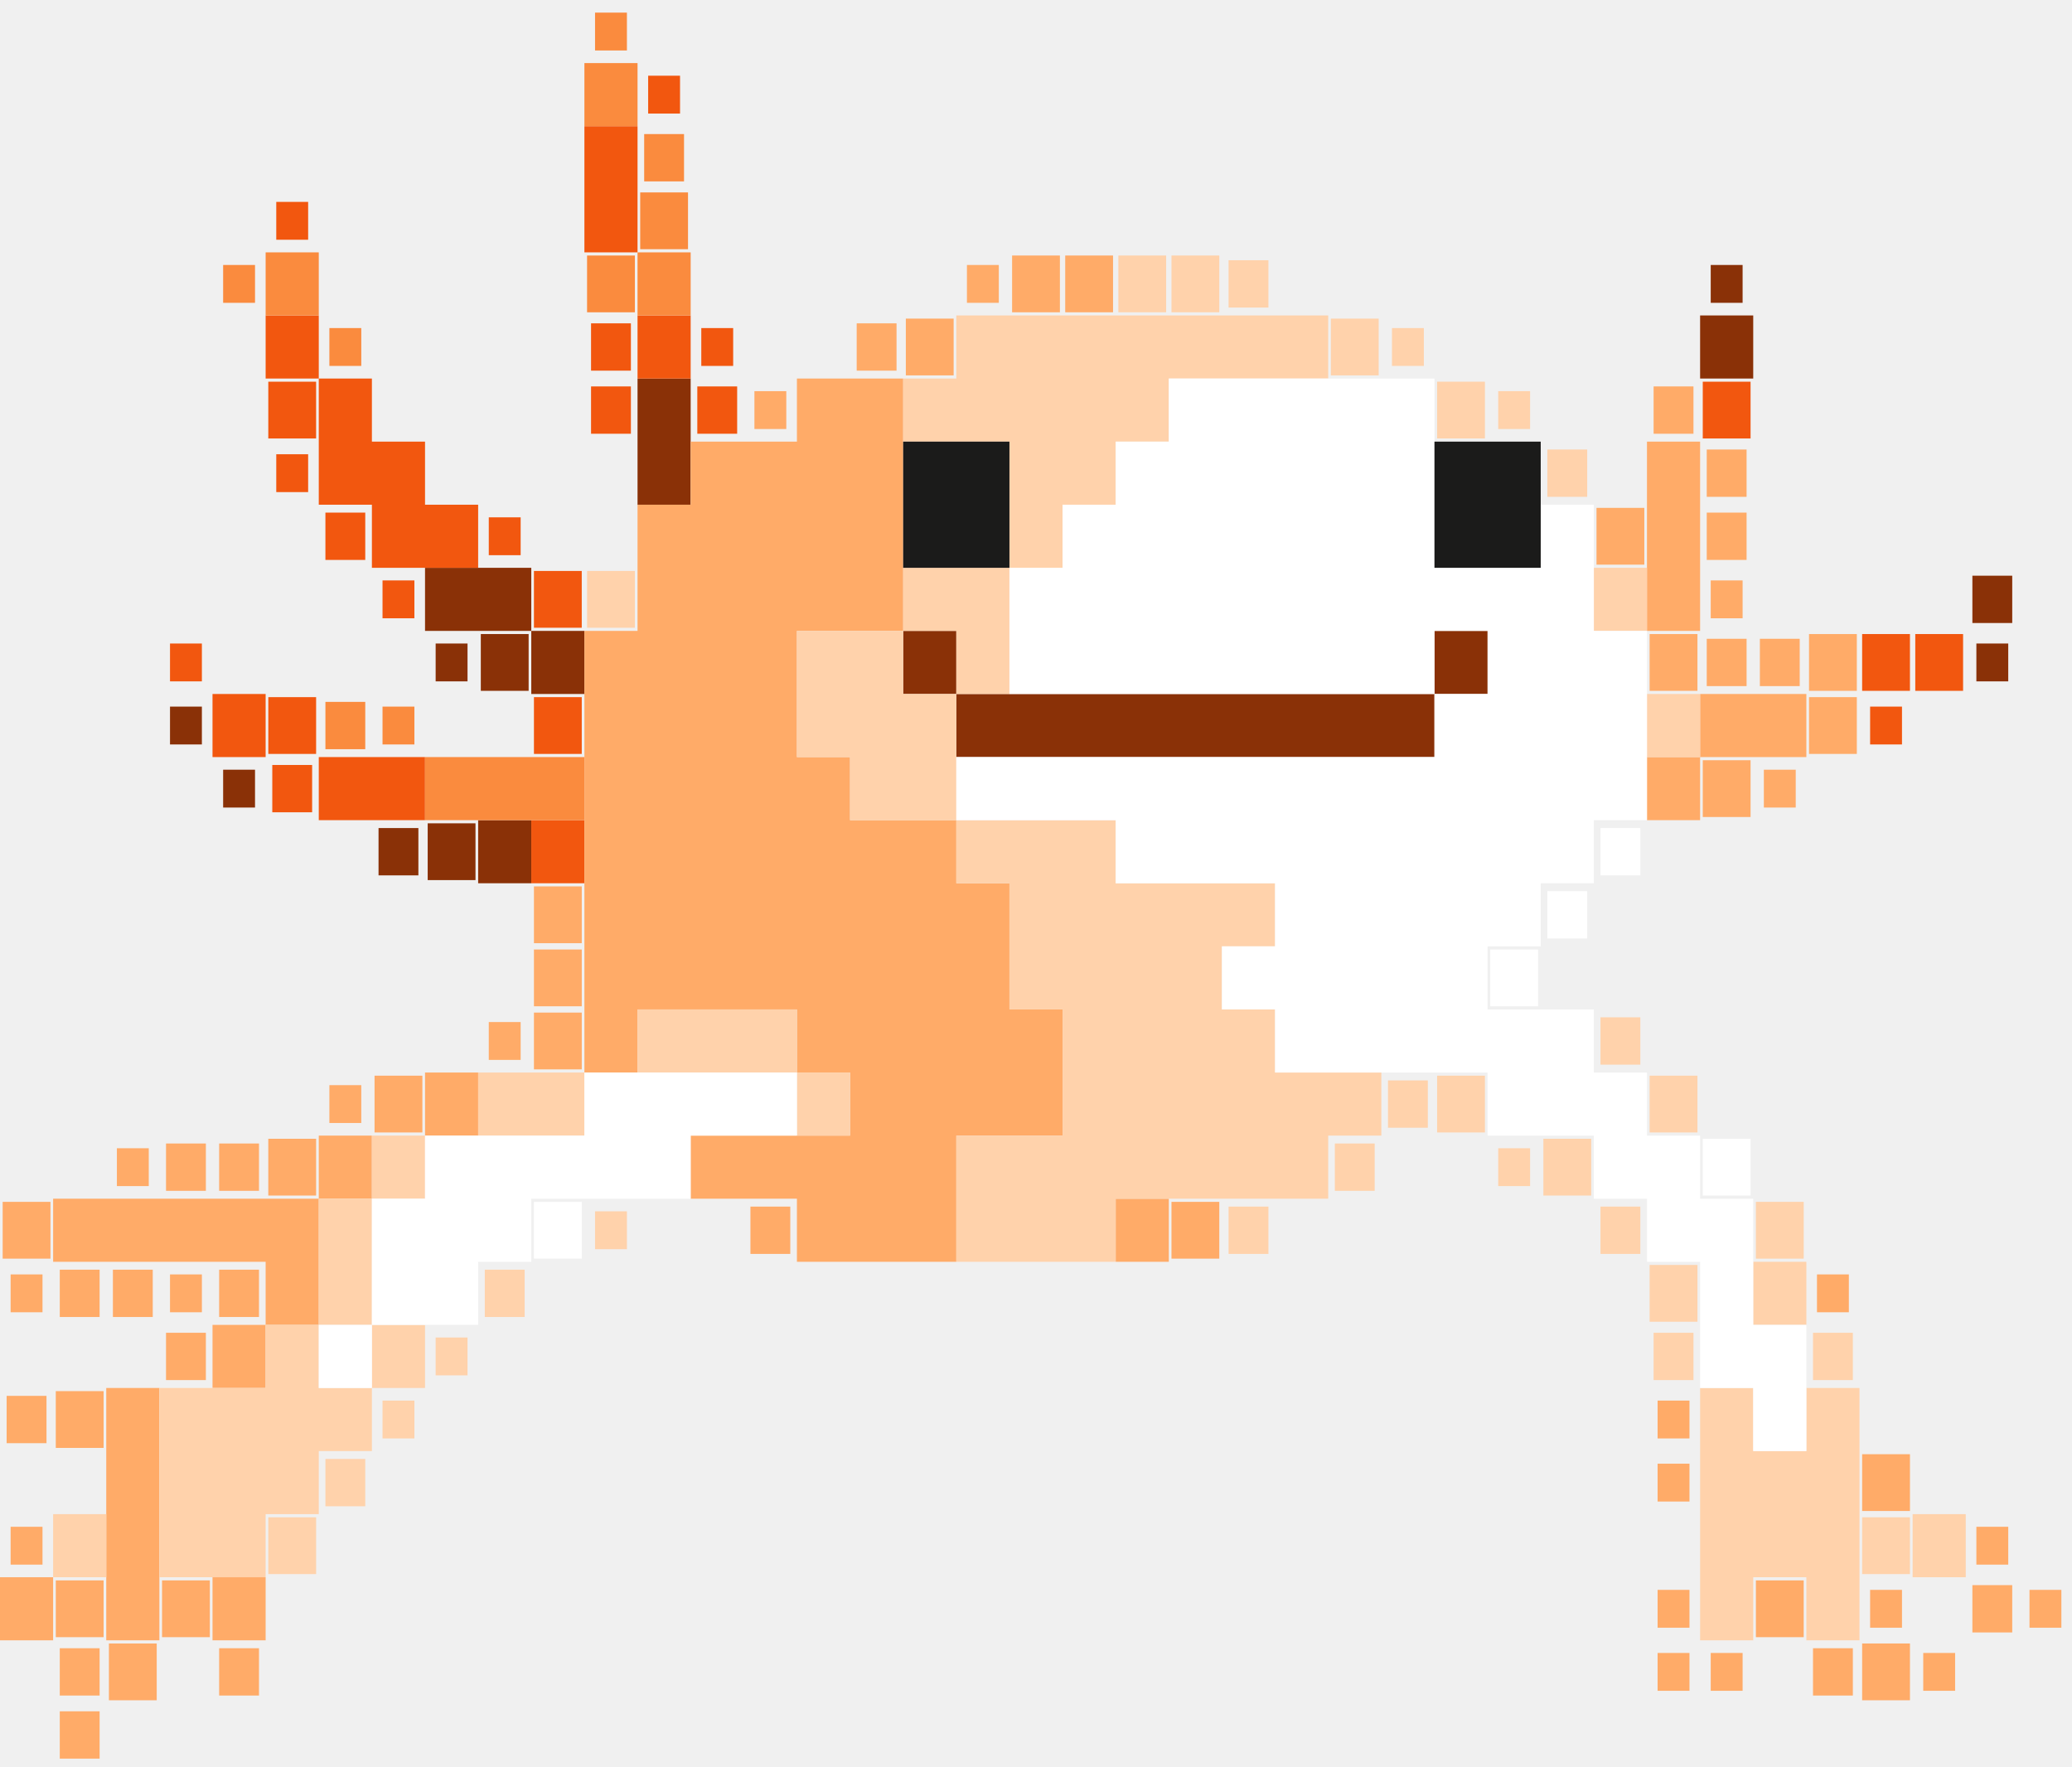
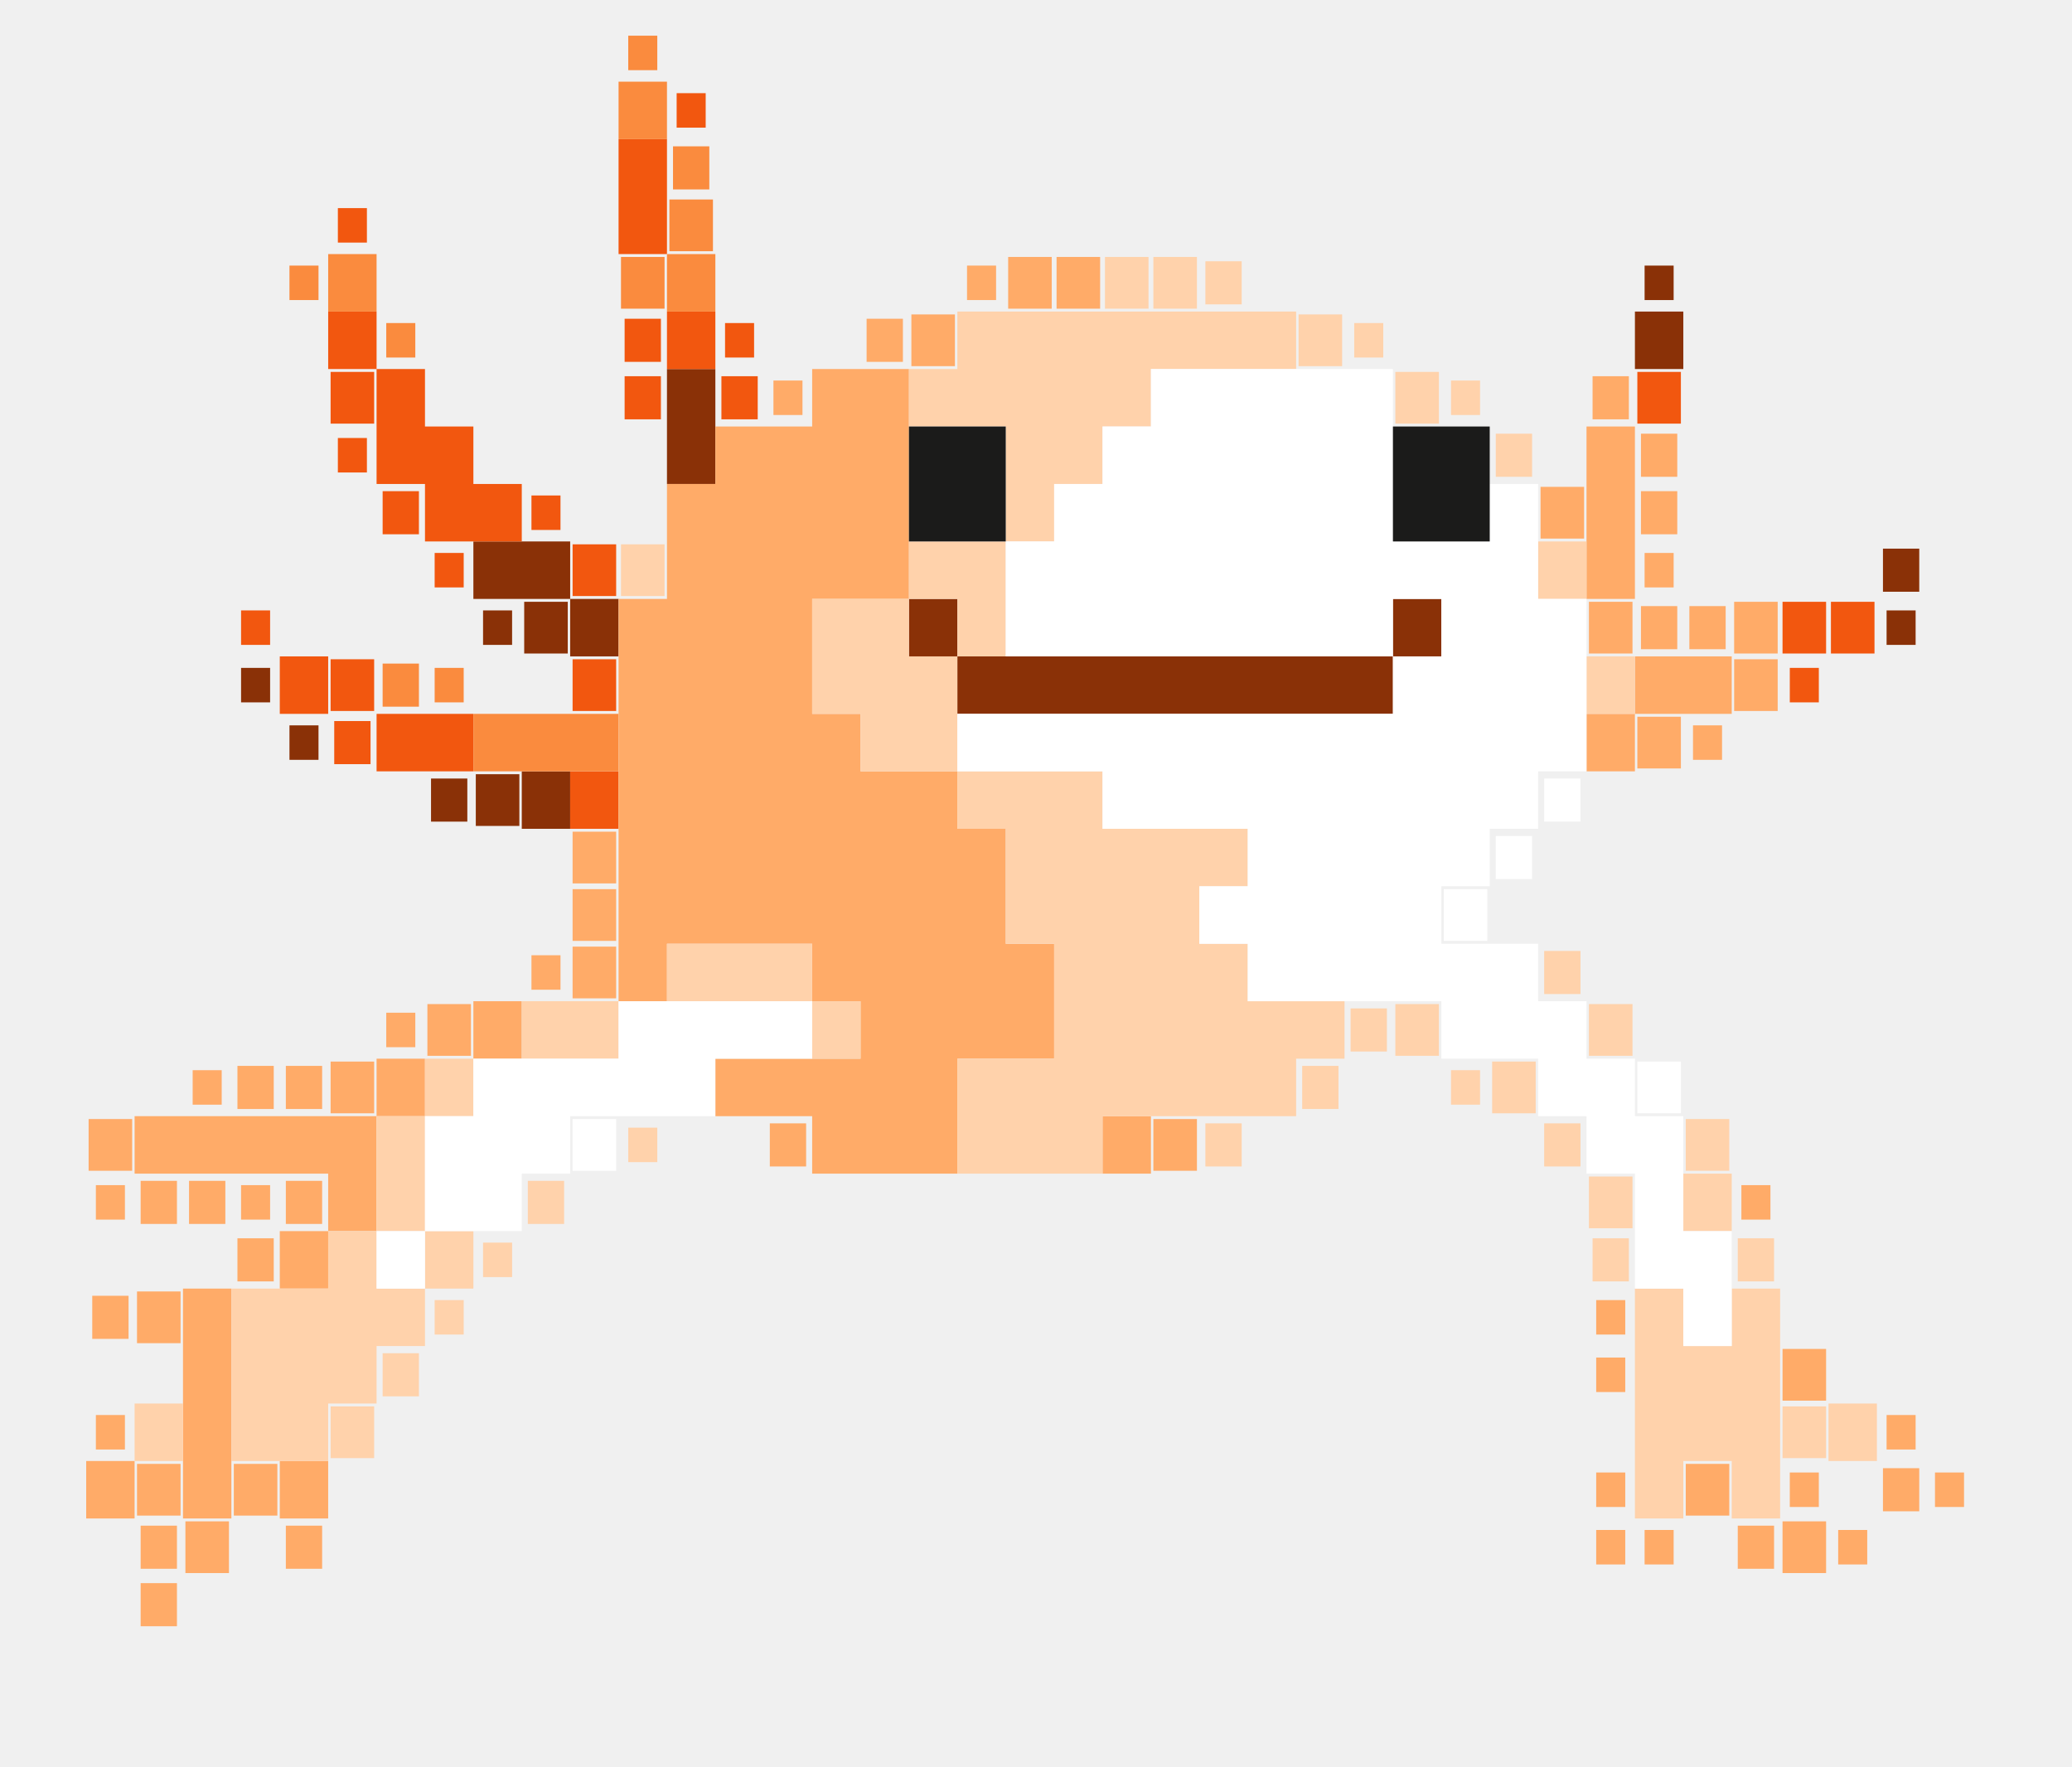
- <svg xmlns="http://www.w3.org/2000/svg" role="img" aria-label="Nodecode axolotl mascot" style="--axo-1:#8a3107;--axo-2:#f2570f;--axo-3:#fa8b3e;--axo-4:#ffab68;--axo-5:#ffd2ab;--axo-6:#ffffff;--axo-eye:#1b1b1a" viewBox="0 0 312 266" width="312" height="266">
+ <svg xmlns="http://www.w3.org/2000/svg" role="img" aria-label="Nodecode axolotl mascot" style="--axo-1:#8a3107;--axo-2:#f2570f;--axo-3:#fa8b3e;--axo-4:#ffab68;--axo-5:#ffd2ab;--axo-6:#ffffff;--axo-eye:#1b1b1a" viewBox="-14 -4 342 292" width="312" height="266">
  <path fill="#8a3107" d="M257.6 39.9h4.8v5.7h-4.8zM256 47.5h8v9.5h-8zM96 57h8v9.5h-8zM96 66.5h8v9.5h-8zM64 85.5h16v9.5h-16zM297 86.688h6v7.125h-6zM65.6 96.9h4.8v5.7h-4.8zM72.4 95.475h7.2v8.55h-7.2zM80 95h8v9.5h-8zM136 95h8v9.5h-8zM216 95h8v9.5h-8zM297.6 96.9h4.8v5.7h-4.8zM25.6 106.4h4.8v5.7h-4.8zM144 104.5h72v9.5h-72zM33.6 115.9h4.8v5.7h-4.8zM57 124.688h6v7.125h-6zM64.4 123.975h7.2v8.55h-7.2zM72 123.5h8v9.5h-8z" />
  <path fill="#f2570f" d="M97.6 11.4h4.8v5.7h-4.8zM88 19h8v9.5h-8zM41.6 30.4h4.8v5.7h-4.8zM88 28.5h8v9.5h-8zM40 47.5h8v9.5h-8zM89 48.688h6v7.125h-6zM96 47.5h8v9.5h-8zM105.6 49.4h4.8v5.7h-4.8zM40.4 57.475h7.2v8.55h-7.2zM48 57h8v9.5h-8zM89 58.188h6v7.125h-6zM105 58.188h6v7.125h-6zM256.4 57.475h7.2v8.55h-7.2zM41.6 68.4h4.8v5.7h-4.8zM48 66.5h16v9.5h-16zM49 77.188h6v7.125h-6zM56 76h16v9.5h-16zM73.6 77.9h4.8v5.7h-4.8zM57.6 87.4h4.8v5.7h-4.8zM80.4 85.975h7.2v8.55h-7.2zM25.6 96.9h4.8v5.7h-4.8zM280.4 95.475h7.2v8.55h-7.2zM288.4 95.475h7.2v8.55h-7.2zM32 104.5h8v9.5h-8zM40.4 104.975h7.2v8.55h-7.2zM80.4 104.975h7.2v8.55h-7.2zM281.6 106.4h4.8v5.7h-4.8zM41 115.188h6v7.125h-6zM48 114h16v9.5h-16zM80 123.5h8v9.5h-8z" />
  <path fill="#fa8b3e" d="M89.6 1.9h4.8v5.7h-4.8zM88 9.5h8v9.5h-8zM97 20.188h6v7.125h-6zM96.4 28.975h7.2v8.55h-7.2zM33.6 39.9h4.8v5.7h-4.8zM40 38h8v9.5h-8zM88.4 38.475h7.2v8.55h-7.2zM96 38h8v9.5h-8zM49.6 49.4h4.8v5.7h-4.8zM49 105.688h6v7.125h-6zM57.6 106.4h4.8v5.7h-4.8zM64 114h24v9.5h-24z" />
  <path fill="#ffab68" d="M145.6 39.9h4.8v5.7h-4.8zM152.4 38.475h7.2v8.55h-7.2zM160.4 38.475h7.2v8.55h-7.2zM129 48.688h6v7.125h-6zM136.4 47.975h7.2v8.55h-7.2zM113.6 58.9h4.8v5.7h-4.8zM120 57h16v9.5h-16zM249 58.188h6v7.125h-6zM104 66.5h32v9.5h-32zM248 66.5h8v9.5h-8zM257 67.688h6v7.125h-6zM96 76h40v9.5h-40zM240.4 76.475h7.2v8.55h-7.2zM248 76h8v9.5h-8zM257 77.188h6v7.125h-6zM96 85.5h40v9.5h-40zM248 85.5h8v9.5h-8zM257.6 87.4h4.8v5.7h-4.8zM88 95h32v9.5h-32zM248.4 95.475h7.2v8.55h-7.2zM257 96.188h6v7.125h-6zM265 96.188h6v7.125h-6zM272.4 95.475h7.2v8.55h-7.2zM88 104.5h32v9.5h-32zM256 104.5h16v9.5h-16zM272.4 104.975h7.2v8.55h-7.2zM88 114h40v9.5h-40zM248 114h8v9.5h-8zM256.4 114.475h7.2v8.55h-7.2zM265.6 115.9h4.8v5.7h-4.8zM88 123.5h56v9.5h-56zM80.4 133.475h7.2v8.55h-7.2zM88 133h64v9.5h-64zM80.4 142.975h7.2v8.55h-7.2zM88 142.5h64v9.5h-64zM73.6 153.9h4.8v5.7h-4.8zM80.4 152.475h7.2v8.55h-7.2zM88 152h8v9.5h-8zM120 152h40v9.5h-40zM49.6 163.4h4.8v5.7h-4.8zM56.4 161.975h7.2v8.55h-7.2zM64 161.5h8v9.5h-8zM128 161.5h32v9.5h-32zM17.6 172.9h4.8v5.7h-4.8zM25 172.188h6v7.125h-6zM33 172.188h6v7.125h-6zM40.4 171.475h7.2v8.55h-7.2zM48 171h8v9.5h-8zM104 171h40v9.5h-40zM0.4 180.975h7.2v8.55h-7.2zM8 180.5h40v9.5h-40zM113 181.688h6v7.125h-6zM120 180.5h24v9.5h-24zM168 180.5h8v9.5h-8zM176.4 180.975h7.2v8.55h-7.2zM1.6 191.9h4.8v5.7h-4.8zM9 191.188h6v7.125h-6zM17 191.188h6v7.125h-6zM25.6 191.9h4.8v5.7h-4.8zM33 191.188h6v7.125h-6zM40 190h8v9.5h-8zM273.6 191.9h4.8v5.7h-4.8zM25 200.688h6v7.125h-6zM32 199.5h8v9.5h-8zM1 210.188h6v7.125h-6zM8.4 209.475h7.2v8.55h-7.2zM16 209h8v9.5h-8zM249.6 210.9h4.8v5.7h-4.8zM16 218.5h8v9.5h-8zM249.6 220.4h4.8v5.7h-4.8zM280.4 218.975h7.2v8.55h-7.2zM1.6 229.9h4.8v5.7h-4.8zM16 228h8v9.5h-8zM297.6 229.9h4.8v5.7h-4.8zM0 237.5h8v9.5h-8zM8.4 237.975h7.2v8.55h-7.2zM16 237.5h8v9.5h-8zM24.4 237.975h7.2v8.55h-7.2zM32 237.5h8v9.5h-8zM249.6 239.4h4.8v5.7h-4.8zM264.4 237.975h7.2v8.55h-7.2zM281.6 239.4h4.8v5.7h-4.8zM297 238.688h6v7.125h-6zM305.6 239.4h4.8v5.7h-4.8zM9 248.188h6v7.125h-6zM16.4 247.475h7.2v8.55h-7.2zM33 248.188h6v7.125h-6zM249.6 248.9h4.8v5.7h-4.8zM257.6 248.9h4.8v5.7h-4.8zM273 248.188h6v7.125h-6zM280.4 247.475h7.2v8.55h-7.2zM289.6 248.9h4.8v5.7h-4.8zM9 257.688h6v7.125h-6z" />
  <path fill="#ffd2ab" d="M168.4 38.475h7.2v8.55h-7.2zM176.4 38.475h7.2v8.55h-7.2zM185 39.188h6v7.125h-6zM144 47.5h56v9.5h-56zM200.4 47.975h7.2v8.55h-7.2zM209.6 49.4h4.8v5.7h-4.8zM136 57h40v9.5h-40zM216.4 57.475h7.2v8.55h-7.2zM225.6 58.9h4.8v5.7h-4.8zM152 66.5h16v9.5h-16zM233 67.688h6v7.125h-6zM152 76h8v9.5h-8zM88.4 85.975h7.2v8.55h-7.2zM136 85.5h16v9.5h-16zM240 85.5h8v9.5h-8zM120 95h16v9.5h-16zM144 95h8v9.5h-8zM120 104.5h24v9.5h-24zM248 104.5h8v9.5h-8zM128 114h16v9.5h-16zM144 123.5h24v9.5h-24zM152 133h40v9.5h-40zM152 142.5h32v9.5h-32zM96 152h24v9.5h-24zM160 152h32v9.5h-32zM241 153.188h6v7.125h-6zM72 161.5h16v9.5h-16zM120 161.5h8v9.5h-8zM160 161.5h48v9.5h-48zM209 162.688h6v7.125h-6zM216.4 161.975h7.2v8.55h-7.2zM248.4 161.975h7.2v8.55h-7.2zM56 171h8v9.5h-8zM144 171h56v9.5h-56zM201 172.188h6v7.125h-6zM225.6 172.9h4.8v5.7h-4.8zM232.4 171.475h7.2v8.55h-7.2zM48 180.5h8v9.5h-8zM89.6 182.4h4.8v5.7h-4.8zM144 180.5h24v9.5h-24zM185 181.688h6v7.125h-6zM241 181.688h6v7.125h-6zM264.4 180.975h7.2v8.55h-7.2zM48 190h8v9.5h-8zM73 191.188h6v7.125h-6zM248.4 190.475h7.2v8.55h-7.2zM264 190h8v9.5h-8zM40 199.5h8v9.5h-8zM56 199.5h8v9.5h-8zM65.6 201.4h4.8v5.7h-4.8zM249 200.688h6v7.125h-6zM273 200.688h6v7.125h-6zM24 209h32v9.5h-32zM57.6 210.9h4.8v5.7h-4.8zM256 209h8v9.5h-8zM272 209h8v9.5h-8zM24 218.5h24v9.5h-24zM49 219.688h6v7.125h-6zM256 218.5h24v9.5h-24zM8 228h8v9.5h-8zM24 228h16v9.5h-16zM40.4 228.475h7.2v8.55h-7.2zM256 228h24v9.5h-24zM280.4 228.475h7.2v8.55h-7.2zM288 228h8v9.5h-8zM256 237.5h8v9.5h-8zM272 237.5h8v9.5h-8z" />
  <path fill="#ffffff" d="M176 57h40v9.5h-40zM168 66.5h48v9.5h-48zM160 76h56v9.5h-56zM232 76h8v9.5h-8zM152 85.5h88v9.5h-88zM152 95h64v9.5h-64zM224 95h24v9.5h-24zM216 104.5h32v9.5h-32zM144 114h104v9.5h-104zM168 123.5h72v9.5h-72zM241 124.688h6v7.125h-6zM192 133h40v9.5h-40zM233 134.188h6v7.125h-6zM184 142.5h40v9.5h-40zM224.4 142.975h7.2v8.55h-7.2zM192 152h48v9.5h-48zM88 161.5h32v9.5h-32zM224 161.5h24v9.5h-24zM64 171h40v9.5h-40zM240 171h16v9.5h-16zM256.4 171.475h7.2v8.55h-7.2zM56 180.5h24v9.5h-24zM80.4 180.975h7.2v8.55h-7.2zM248 180.5h16v9.5h-16zM56 190h16v9.5h-16zM256 190h8v9.5h-8zM48 199.5h8v9.5h-8zM256 199.5h16v9.5h-16zM264 209h8v9.5h-8z" />
  <path fill="#1b1b1a" d="M136 66.5h16v9.5h-16zM216 66.5h16v9.5h-16zM136 76h16v9.5h-16zM216 76h16v9.5h-16z" />
</svg>
